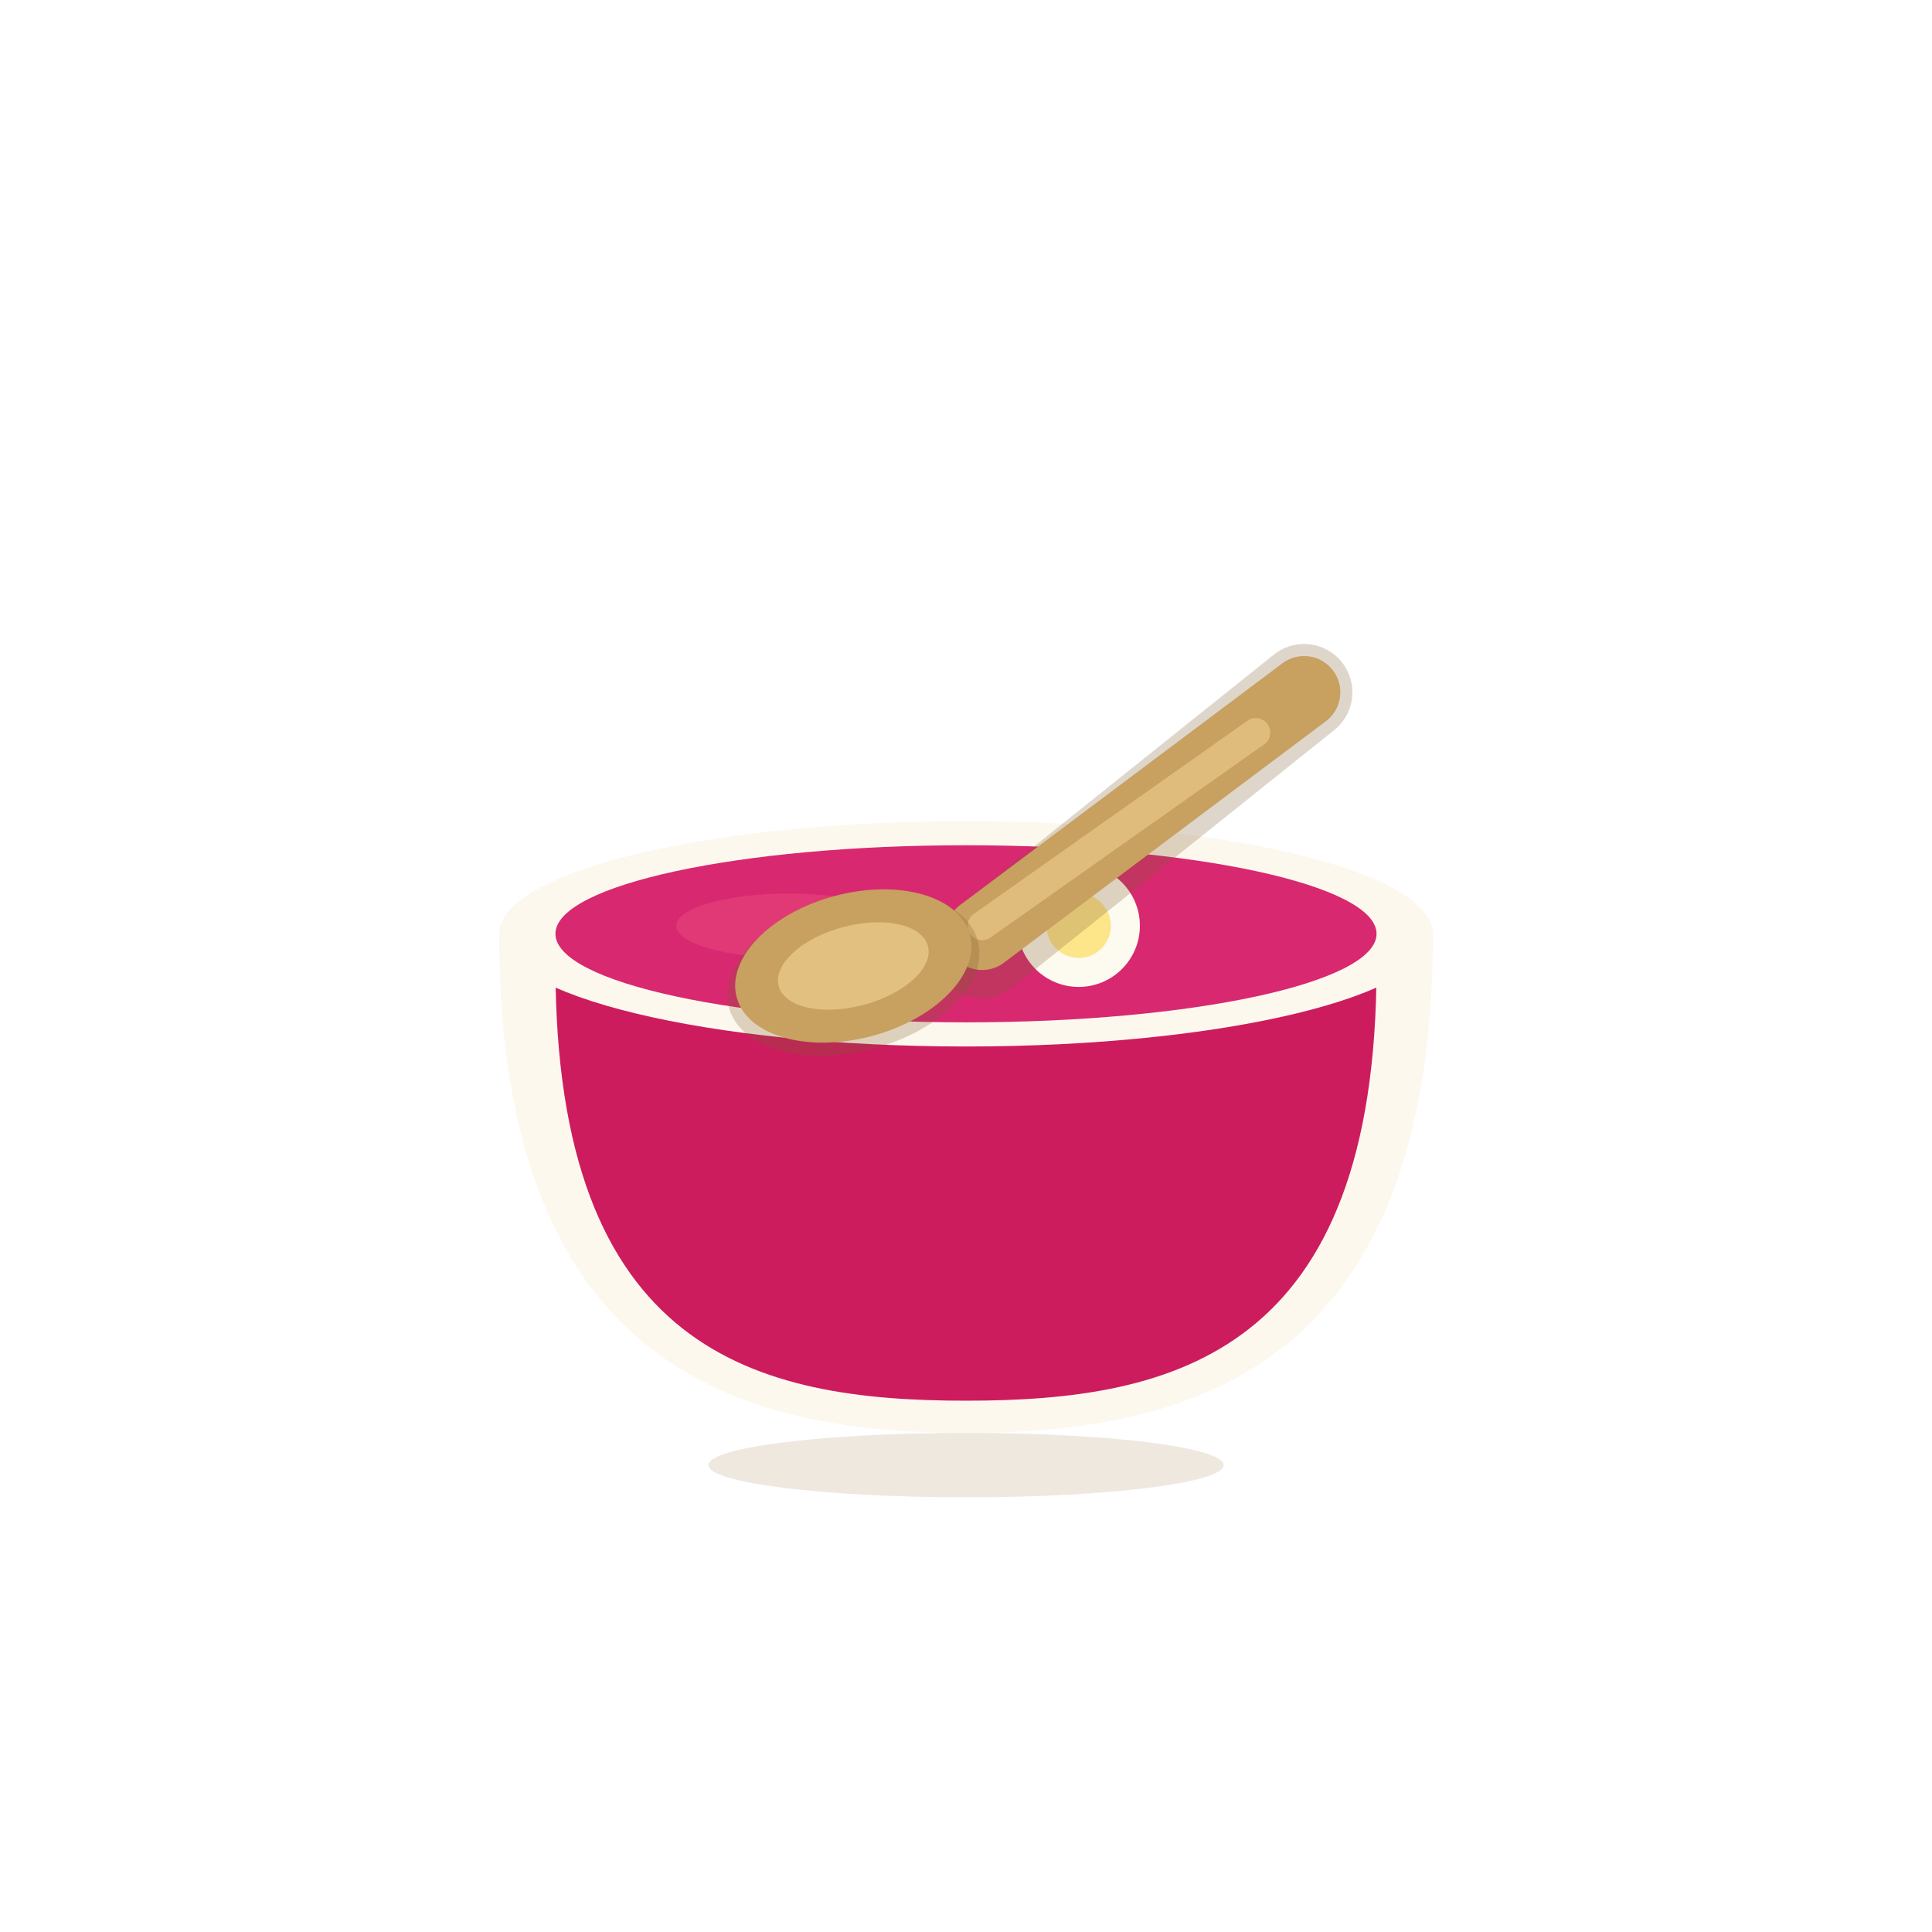
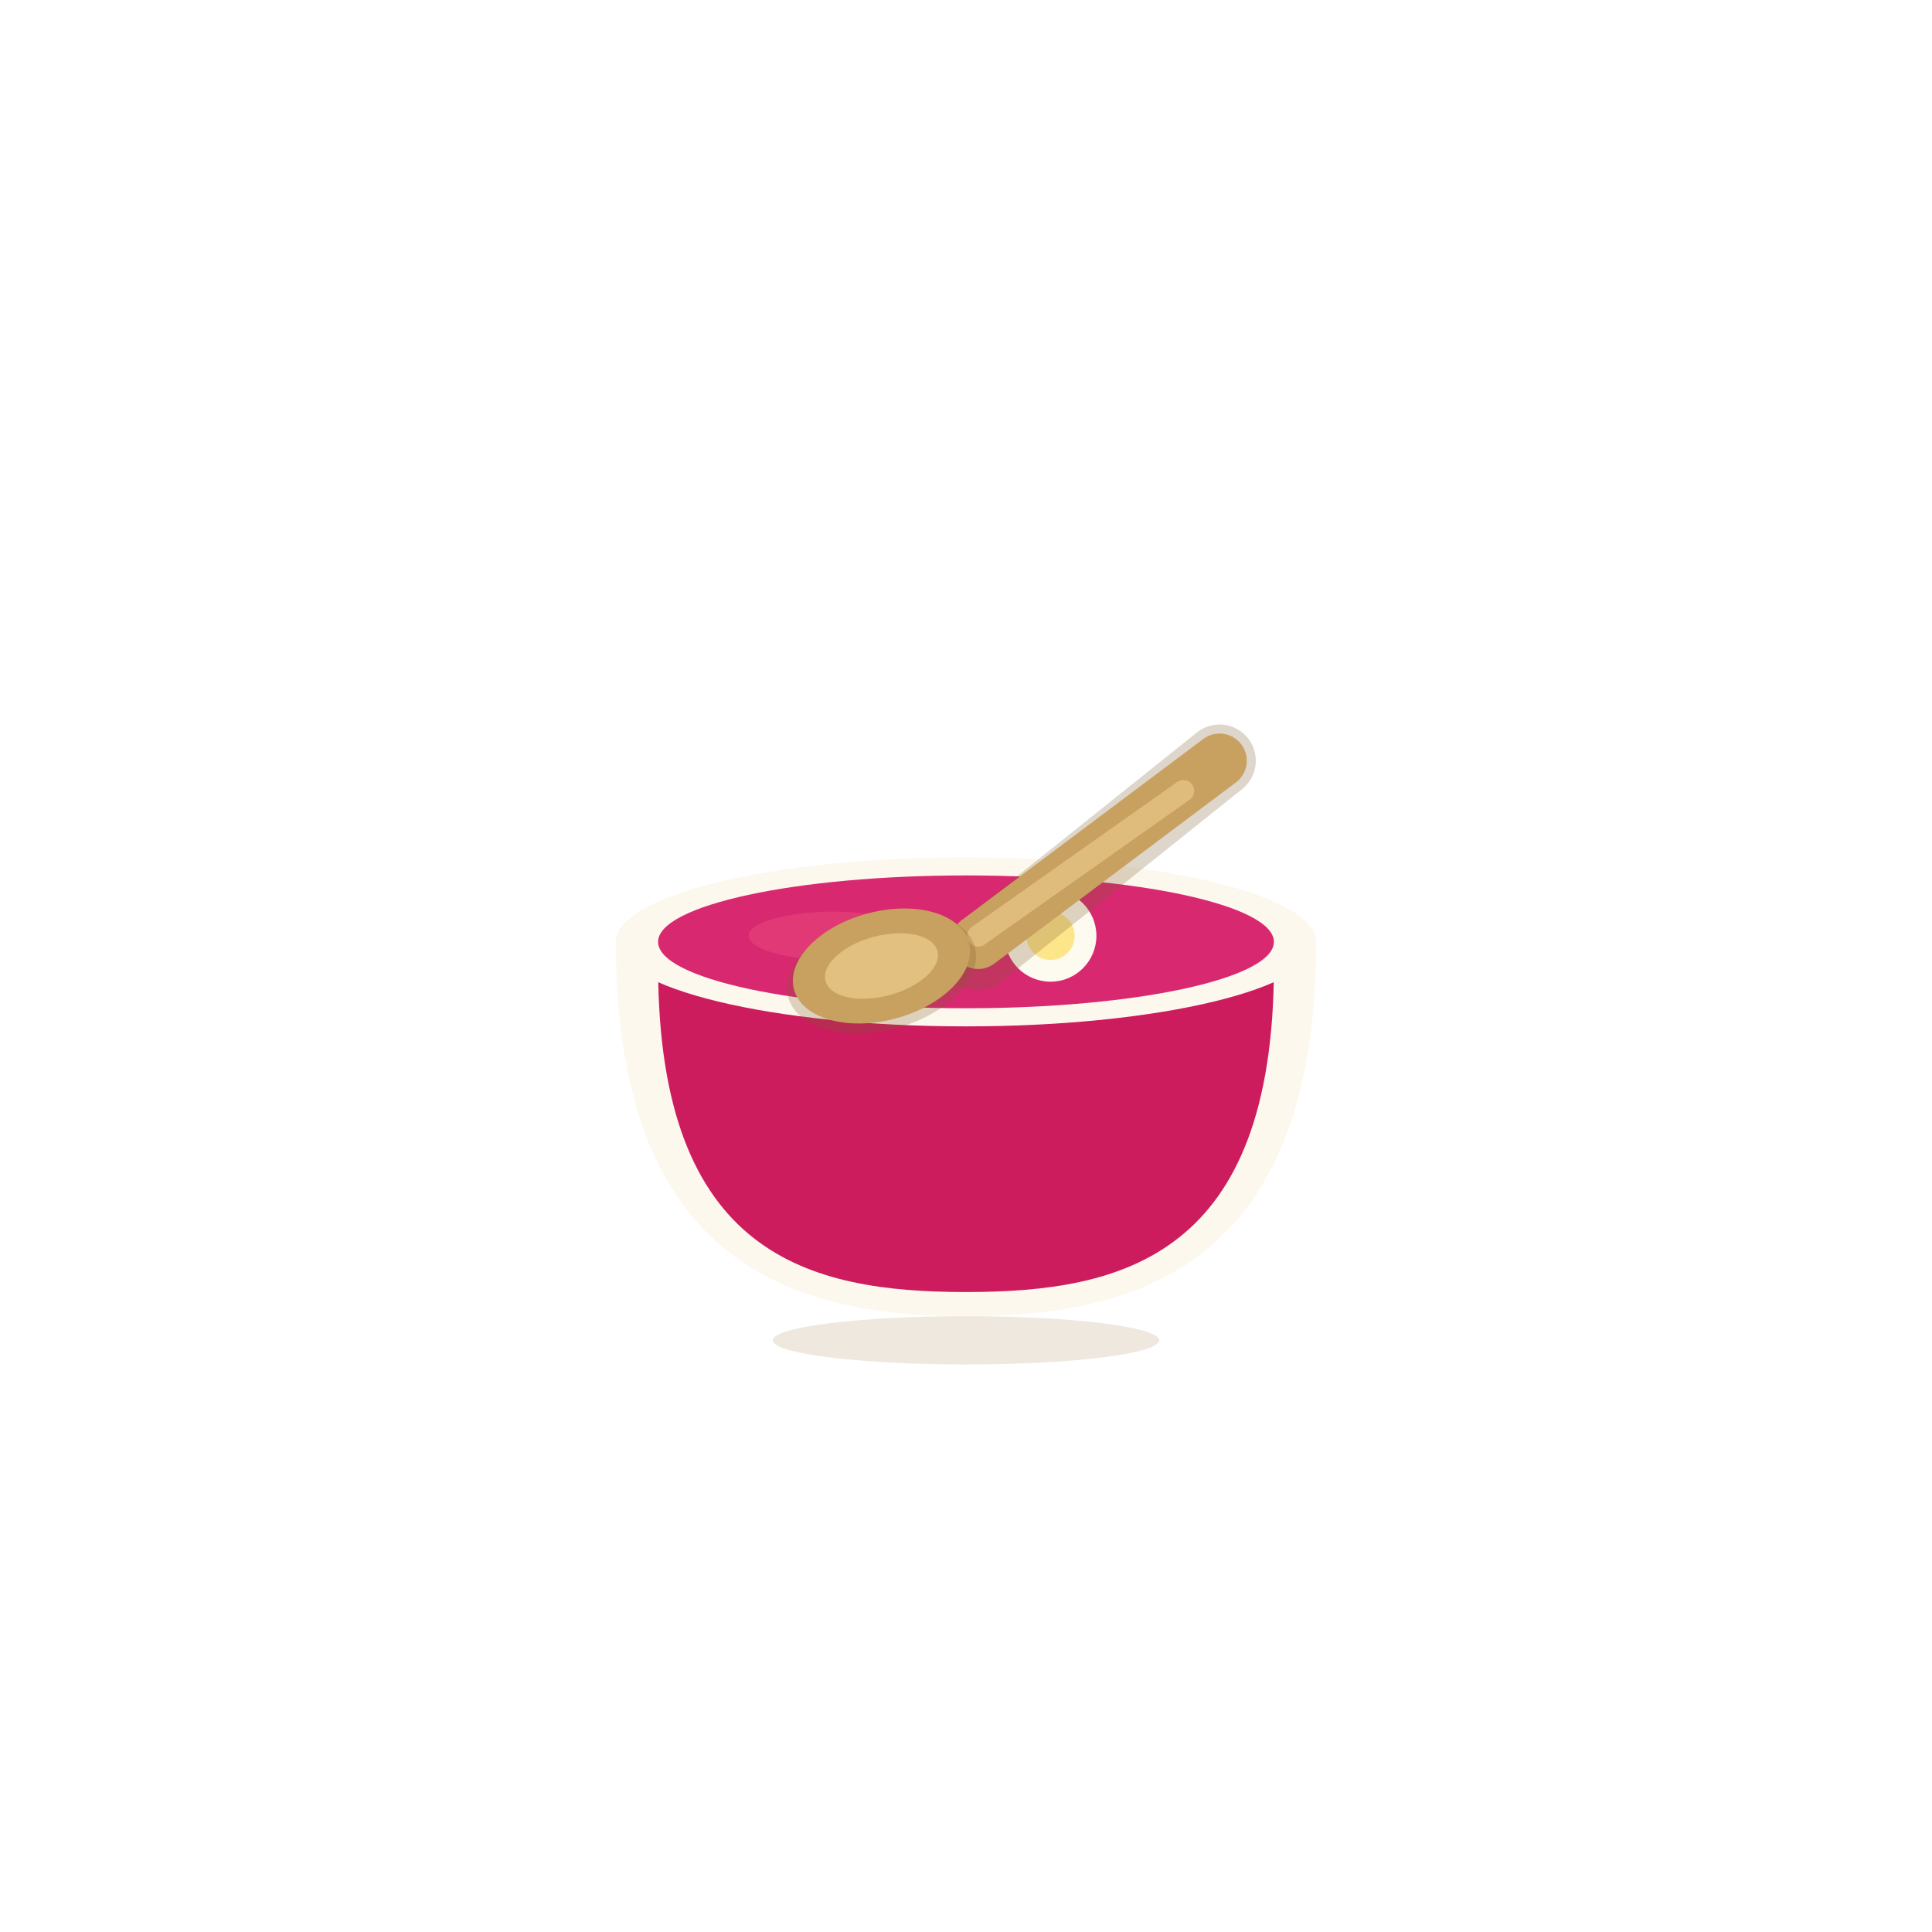
- <svg xmlns="http://www.w3.org/2000/svg" viewBox="0 0 120 120">
-   <g transform="translate(20,20)">
+ <svg xmlns="http://www.w3.org/2000/svg" viewBox="0 0 160 160">
+   <g transform="translate(40,40)">
    <ellipse cx="40" cy="71" rx="16" ry="2" fill="#a08050" opacity="0.18" />
    <path d="M11 38 C11 65 26 69 40 69 C54 69 69 65 69 38 Z" fill="#fdf8ee" />
    <path d="M14.5 40 C14.5 64 27 67 40 67 C53 67 65.5 64 65.5 40 Z" fill="#cc1c5e" />
    <ellipse cx="40" cy="38" rx="29" ry="7" fill="#fdf8ee" />
    <ellipse cx="40" cy="38" rx="25.5" ry="5.5" fill="#d82870" />
    <ellipse cx="29" cy="37.5" rx="7" ry="2" fill="#e84a7a" opacity="0.5" />
    <circle cx="47" cy="37.5" r="3.8" fill="#fdfaf0" />
    <circle cx="47" cy="37.5" r="2" fill="#fde68a" />
    <line x1="41" y1="39" x2="61" y2="23" stroke="#7A5C30" stroke-width="6" stroke-linecap="round" opacity="0.25" />
    <line x1="41" y1="38" x2="61" y2="23" stroke="#C8A060" stroke-width="4.5" stroke-linecap="round" />
    <line x1="41" y1="37.5" x2="58" y2="25.5" stroke="#E8C888" stroke-width="1.8" stroke-linecap="round" opacity="0.7" />
    <ellipse cx="33" cy="40.5" rx="8" ry="4.8" fill="#7A5C30" opacity="0.25" transform="rotate(-15 33 40.5)" />
    <ellipse cx="33" cy="40" rx="7.5" ry="4.5" fill="#C8A060" transform="rotate(-15 33 40)" />
    <ellipse cx="33" cy="40" rx="4.8" ry="2.5" fill="#E8C888" opacity="0.8" transform="rotate(-15 33 40)" />
  </g>
</svg>
